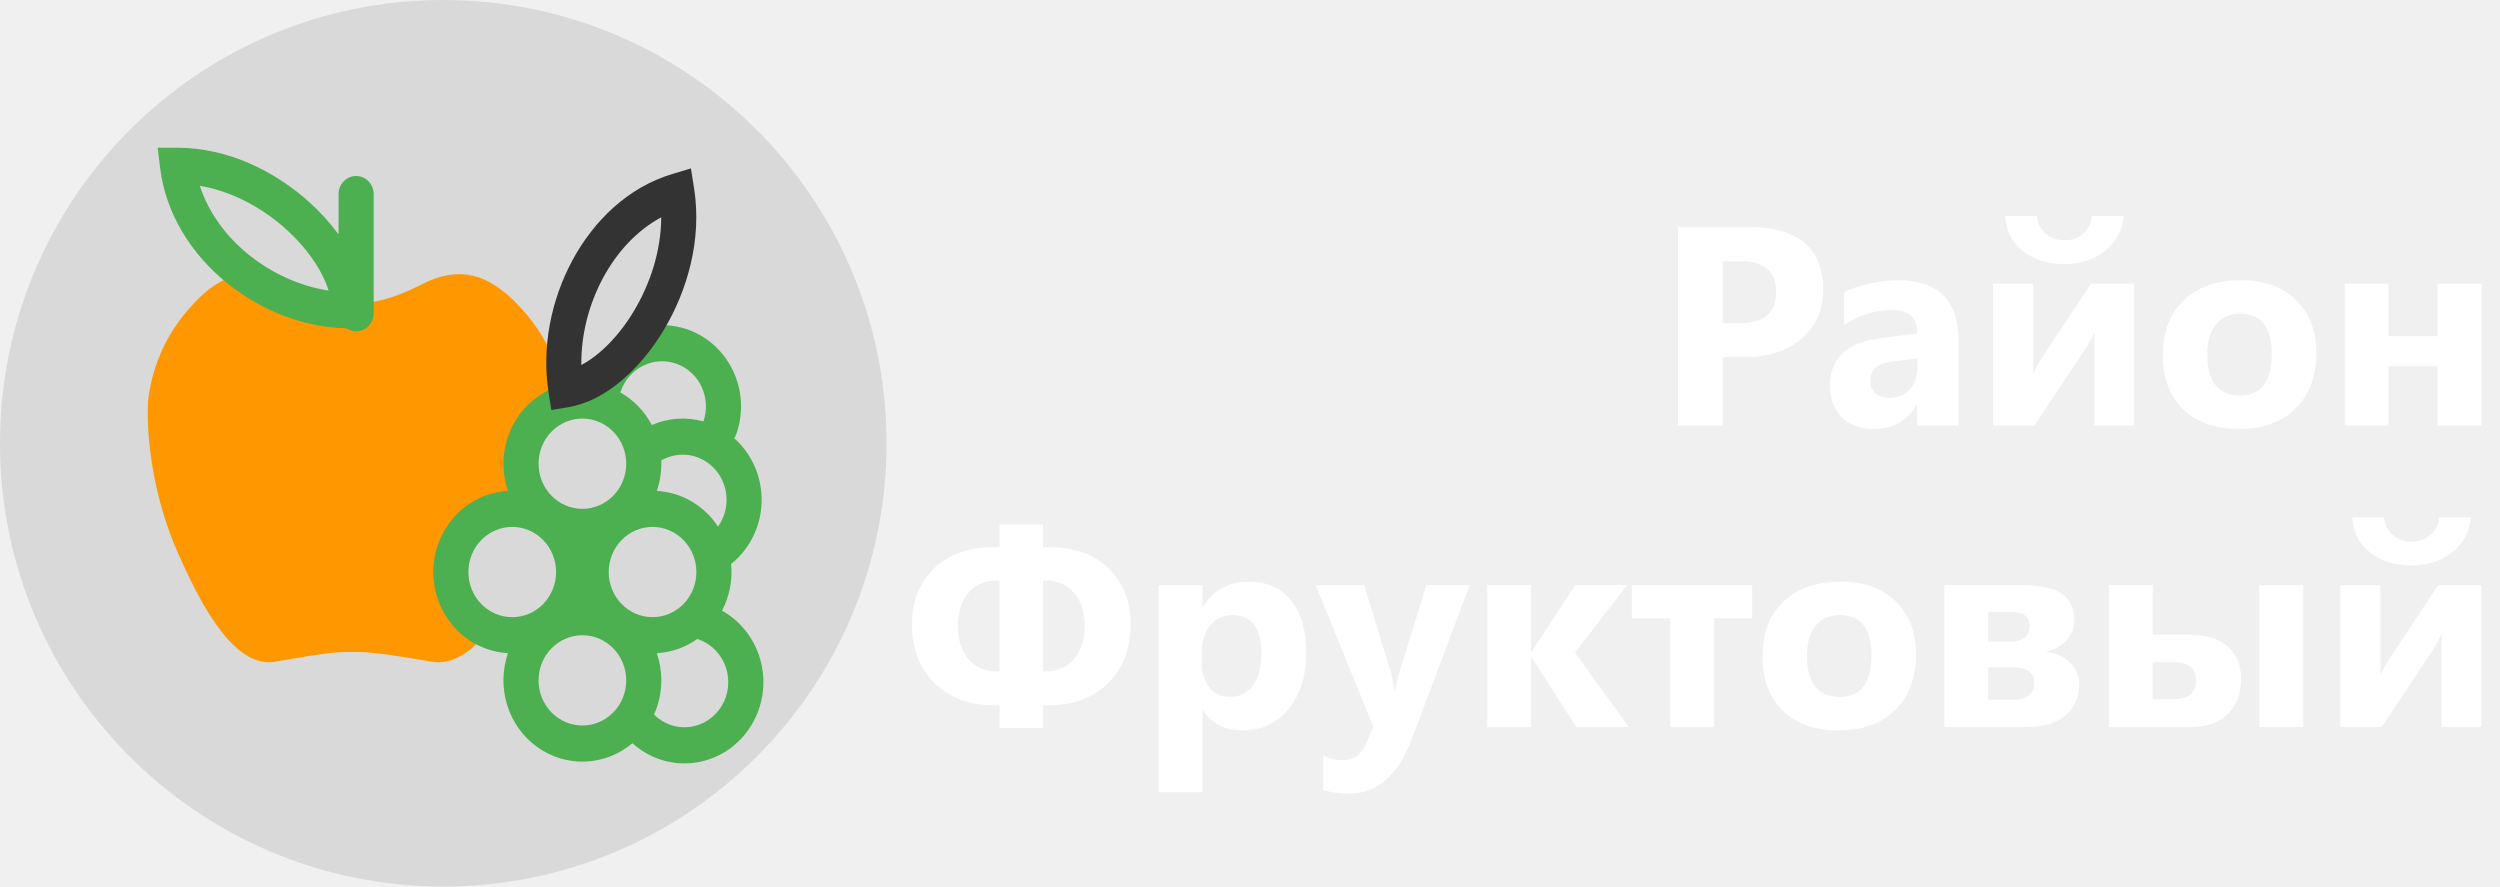
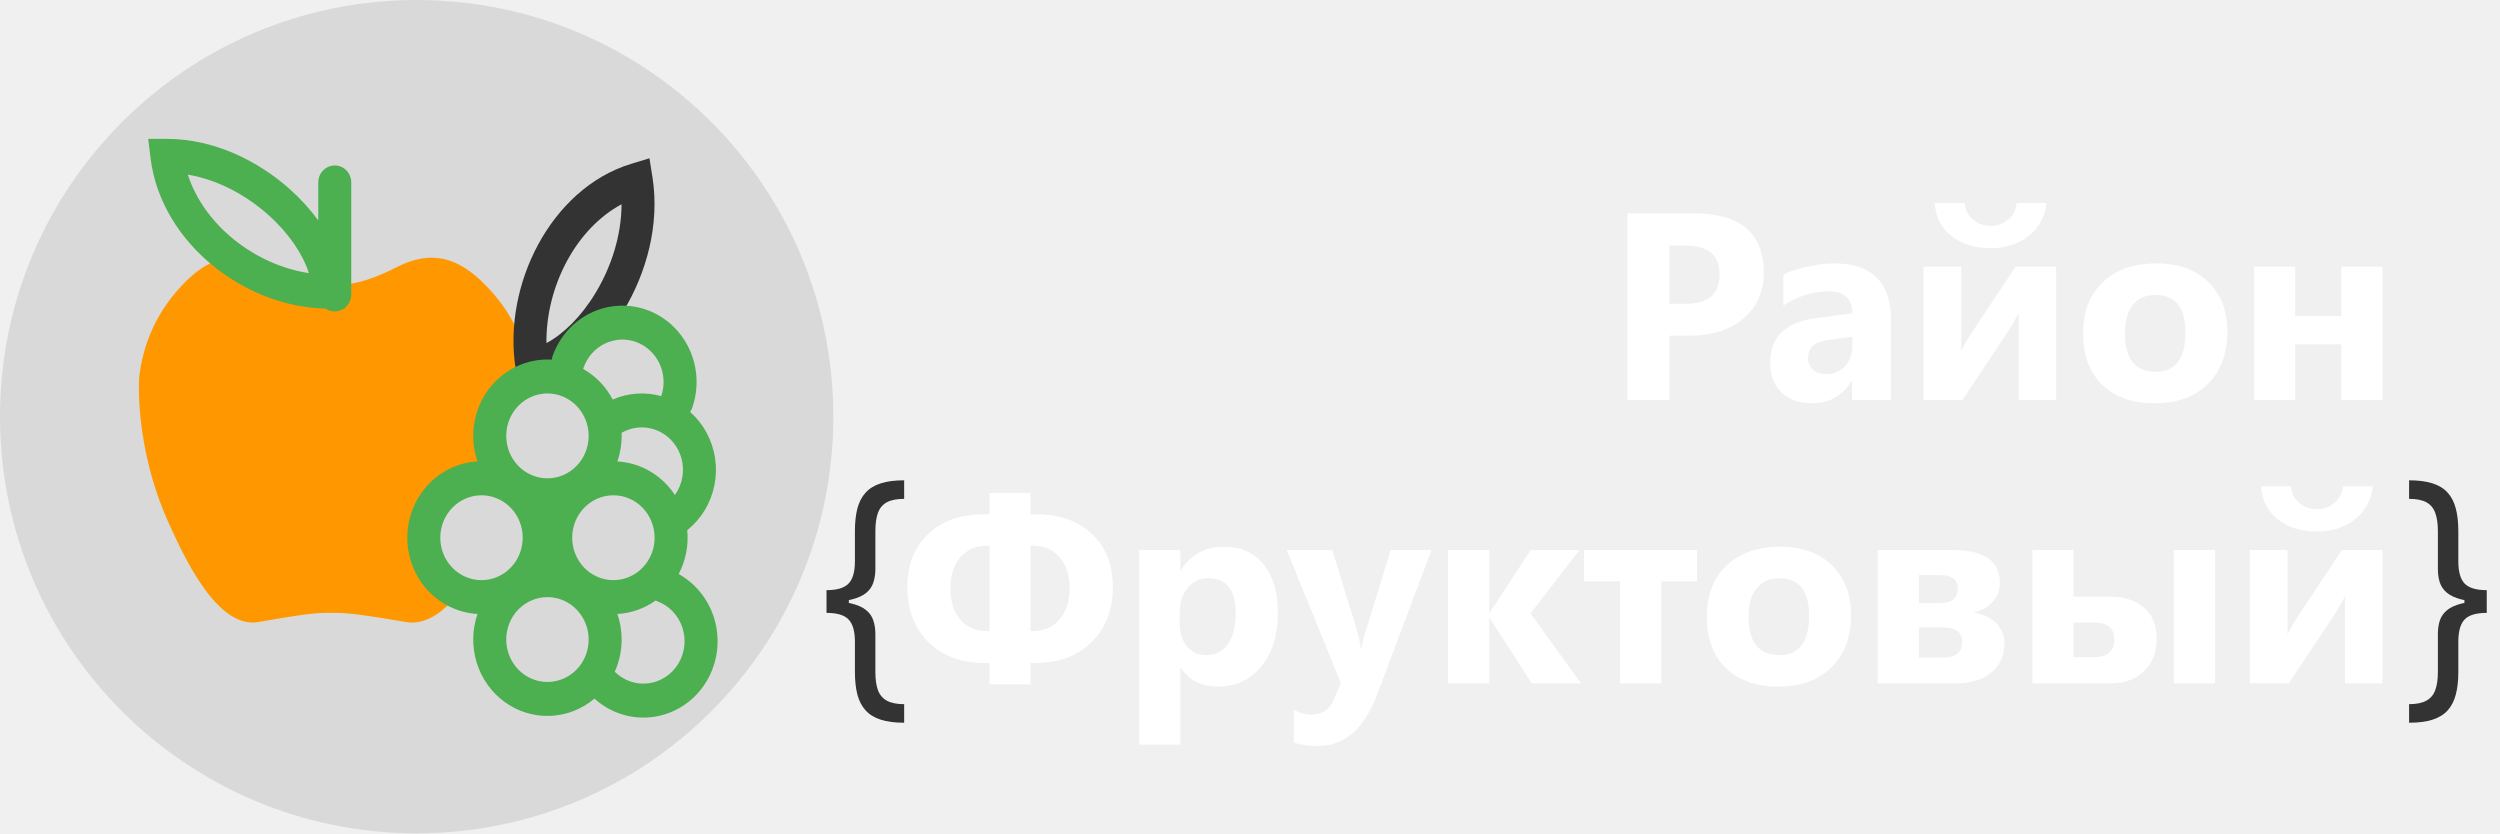
- <svg xmlns="http://www.w3.org/2000/svg" width="141" height="50" viewBox="0 0 141 50" fill="none">
-   <circle cx="25" cy="25" r="25" fill="#D9D9D9" />
-   <path fill-rule="evenodd" clip-rule="evenodd" d="M10.919 17.12C12.459 15.483 13.998 14.937 16.049 16.029C17.897 17.012 18.913 17.109 19.846 17.119C20.819 17.109 21.876 17.012 23.801 16.029C25.938 14.937 27.54 15.483 29.144 17.12C31.033 19.051 31.617 21.061 31.816 22.58C31.84 22.702 31.859 22.824 31.878 22.946C31.24 23.138 30.669 23.514 30.234 24.031C29.798 24.547 29.516 25.181 29.421 25.858C29.326 26.535 29.422 27.226 29.697 27.848C29.973 28.471 30.417 28.998 30.976 29.368L30.898 29.575C30.506 29.289 30.061 29.09 29.59 28.992C29.12 28.893 28.635 28.895 28.166 29C27.697 29.104 27.254 29.308 26.865 29.598C26.477 29.888 26.151 30.258 25.908 30.684C25.666 31.111 25.513 31.585 25.458 32.076C25.403 32.566 25.448 33.064 25.589 33.536C25.731 34.008 25.967 34.445 26.281 34.818C26.596 35.191 26.982 35.493 27.416 35.705C27.326 35.819 27.235 35.931 27.142 36.042C26.316 36.927 25.376 37.494 24.357 37.321C21.152 36.774 20.618 36.774 20.084 36.774H19.619C19.106 36.774 18.593 36.774 15.515 37.321C13.052 37.757 11.074 33.499 10.092 31.317C8.549 27.892 8.242 24.392 8.354 22.58C8.545 21.06 9.106 19.051 10.919 17.122" fill="#FF9800" />
-   <path fill-rule="evenodd" clip-rule="evenodd" d="M38.846 18.607C39.958 19.018 40.865 19.866 41.369 20.965C41.873 22.064 41.932 23.324 41.533 24.468C41.502 24.558 41.459 24.641 41.407 24.715C42.215 25.43 42.746 26.419 42.906 27.503C43.065 28.586 42.843 29.693 42.278 30.622C42 31.078 41.647 31.48 41.234 31.81C41.324 32.72 41.145 33.637 40.721 34.442C41.272 34.749 41.754 35.172 42.136 35.684C42.517 36.196 42.79 36.785 42.935 37.412C43.08 38.04 43.094 38.692 42.978 39.326C42.861 39.959 42.616 40.561 42.258 41.09C41.9 41.62 41.438 42.066 40.901 42.399C40.364 42.731 39.765 42.944 39.143 43.022C38.521 43.1 37.89 43.042 37.291 42.852C36.692 42.661 36.139 42.343 35.668 41.917C34.916 42.553 33.982 42.916 33.01 42.953C32.038 42.99 31.081 42.698 30.285 42.122C29.489 41.546 28.898 40.718 28.604 39.763C28.308 38.809 28.325 37.782 28.651 36.838C27.514 36.775 26.443 36.266 25.659 35.414C24.876 34.563 24.439 33.435 24.439 32.262C24.439 31.09 24.876 29.962 25.659 29.11C26.443 28.259 27.514 27.75 28.651 27.686C28.405 26.974 28.335 26.21 28.445 25.462C28.556 24.715 28.845 24.007 29.285 23.402C29.726 22.797 30.306 22.314 30.972 21.996C31.638 21.677 32.371 21.534 33.104 21.578C33.114 21.509 33.13 21.44 33.153 21.372C33.552 20.228 34.376 19.294 35.444 18.776C36.511 18.258 37.735 18.197 38.846 18.607ZM36.885 40.304C37.15 40.568 37.47 40.767 37.82 40.888C38.17 41.008 38.541 41.046 38.907 40.999C39.274 40.952 39.625 40.821 39.935 40.616C40.246 40.411 40.508 40.138 40.703 39.815C40.898 39.492 41.02 39.129 41.06 38.752C41.1 38.374 41.058 37.992 40.937 37.633C40.815 37.275 40.617 36.949 40.357 36.679C40.097 36.41 39.782 36.203 39.435 36.075C39.401 36.063 39.368 36.049 39.336 36.033C38.678 36.501 37.892 36.792 37.043 36.839C37.208 37.318 37.298 37.835 37.298 38.373C37.298 39.063 37.15 39.717 36.885 40.304ZM37.043 27.688C37.731 27.725 38.4 27.927 38.999 28.276C39.599 28.625 40.111 29.113 40.495 29.701C40.73 29.373 40.885 28.992 40.947 28.59C41.02 28.117 40.963 27.634 40.781 27.193C40.599 26.753 40.3 26.375 39.919 26.101C39.538 25.828 39.09 25.671 38.626 25.647C38.161 25.624 37.7 25.736 37.295 25.97C37.318 26.553 37.233 27.137 37.043 27.688ZM36.763 23.972C37.684 23.57 38.709 23.498 39.674 23.768C39.892 23.133 39.856 22.434 39.575 21.826C39.293 21.217 38.789 20.749 38.172 20.523C37.556 20.296 36.877 20.331 36.285 20.619C35.693 20.907 35.237 21.425 35.015 22.059C35.007 22.084 34.997 22.109 34.986 22.133C35.738 22.558 36.354 23.196 36.763 23.972ZM32.847 23.607C32.191 23.607 31.562 23.875 31.098 24.353C30.634 24.83 30.374 25.478 30.374 26.153C30.374 26.828 30.634 27.476 31.098 27.953C31.562 28.43 32.191 28.699 32.847 28.699C33.503 28.699 34.132 28.43 34.595 27.953C35.059 27.476 35.32 26.828 35.32 26.153C35.32 25.478 35.059 24.83 34.595 24.353C34.132 23.875 33.503 23.607 32.847 23.607ZM28.89 29.717C28.234 29.717 27.605 29.985 27.141 30.463C26.677 30.94 26.417 31.588 26.417 32.263C26.417 32.938 26.677 33.586 27.141 34.063C27.605 34.54 28.234 34.809 28.89 34.809C29.546 34.809 30.175 34.54 30.639 34.063C31.102 33.586 31.363 32.938 31.363 32.263C31.363 31.588 31.102 30.94 30.639 30.463C30.175 29.985 29.546 29.717 28.89 29.717ZM34.331 32.263C34.331 31.588 34.591 30.94 35.055 30.463C35.519 29.985 36.148 29.717 36.804 29.717C37.459 29.717 38.089 29.985 38.552 30.463C39.016 30.94 39.277 31.588 39.277 32.263C39.277 32.938 39.016 33.586 38.552 34.063C38.089 34.54 37.459 34.809 36.804 34.809C36.148 34.809 35.519 34.54 35.055 34.063C34.591 33.586 34.331 32.938 34.331 32.263ZM32.847 35.827C32.191 35.827 31.562 36.095 31.098 36.573C30.634 37.05 30.374 37.697 30.374 38.373C30.374 39.048 30.634 39.695 31.098 40.173C31.562 40.65 32.191 40.919 32.847 40.919C33.503 40.919 34.132 40.65 34.595 40.173C35.059 39.695 35.32 39.048 35.32 38.373C35.32 37.697 35.059 37.05 34.595 36.573C34.132 36.095 33.503 35.827 32.847 35.827ZM8.893 8.333H10.013C12.823 8.333 15.468 9.634 17.399 11.36C18.027 11.919 18.596 12.544 19.096 13.225V10.945C19.096 10.675 19.201 10.416 19.386 10.225C19.572 10.034 19.823 9.927 20.086 9.927C20.348 9.927 20.6 10.034 20.785 10.225C20.971 10.416 21.075 10.675 21.075 10.945V17.666C21.075 17.82 21.041 17.972 20.976 18.11C20.911 18.249 20.816 18.37 20.699 18.466V18.515H20.632C20.47 18.627 20.279 18.686 20.084 18.685C19.89 18.685 19.699 18.625 19.538 18.514C17.124 18.469 14.698 17.502 12.789 15.951C10.834 14.363 9.351 12.102 9.032 9.477L8.893 8.333ZM18.534 16.388C18.183 15.277 17.351 14.014 16.102 12.898C14.757 11.696 13.055 10.78 11.271 10.478C11.748 11.967 12.728 13.308 14.015 14.354C15.333 15.424 16.93 16.145 18.534 16.388Z" fill="#4CAF50" />
+ <svg xmlns="http://www.w3.org/2000/svg" width="150" height="50" viewBox="0 0 150 50" fill="none">
+   <path d="M25 50C38.807 50 50 38.807 50 25C50 11.193 38.807 0 25 0C11.193 0 0 11.193 0 25C0 38.807 11.193 50 25 50Z" fill="#D9D9D9" />
+   <path fill-rule="evenodd" clip-rule="evenodd" d="M10.919 17.12C12.459 15.483 13.998 14.937 16.05 16.029C17.898 17.012 18.913 17.109 19.846 17.119C20.819 17.109 21.876 17.012 23.801 16.029C25.938 14.937 27.541 15.483 29.144 17.12C31.034 19.051 31.617 21.061 31.816 22.58C31.84 22.702 31.86 22.824 31.878 22.946C31.241 23.138 30.67 23.514 30.234 24.031C29.798 24.547 29.516 25.181 29.421 25.858C29.326 26.535 29.422 27.226 29.698 27.848C29.973 28.471 30.417 28.998 30.976 29.368L30.898 29.575C30.506 29.289 30.061 29.09 29.591 28.992C29.12 28.893 28.635 28.895 28.166 29C27.697 29.104 27.254 29.308 26.865 29.598C26.477 29.888 26.151 30.258 25.909 30.684C25.666 31.111 25.513 31.585 25.458 32.076C25.403 32.566 25.448 33.064 25.59 33.536C25.731 34.008 25.967 34.445 26.281 34.818C26.596 35.191 26.982 35.493 27.416 35.705C27.326 35.819 27.235 35.931 27.142 36.042C26.316 36.927 25.376 37.494 24.357 37.321C21.152 36.774 20.618 36.774 20.084 36.774H19.619C19.106 36.774 18.593 36.774 15.515 37.321C13.052 37.757 11.074 33.499 10.093 31.317C8.549 27.892 8.242 24.392 8.355 22.58C8.545 21.06 9.106 19.05 10.919 17.12Z" fill="#FF9800" />
  <path fill-rule="evenodd" clip-rule="evenodd" d="M38.968 9.497L39.148 10.636C39.598 13.49 38.775 16.387 37.429 18.625C36.105 20.827 34.131 22.617 32.072 22.961L31.096 23.124L30.938 22.12C30.542 19.61 31.078 16.916 32.287 14.676C33.497 12.436 35.428 10.566 37.893 9.822L38.968 9.497ZM37.292 12.257C35.942 12.982 34.812 14.191 34.016 15.666C33.201 17.177 32.764 18.915 32.788 20.584C33.797 20.05 34.876 19.001 35.746 17.553C36.684 15.995 37.288 14.118 37.293 12.258" fill="#333333" />
-   <path d="M58.828 39.781V41.062H56.375V39.781H56.109C54.677 39.781 53.539 39.359 52.695 38.516C51.857 37.667 51.438 36.57 51.438 35.227C51.438 33.914 51.849 32.859 52.672 32.062C53.5 31.26 54.635 30.859 56.078 30.859H56.375V29.578H58.828V30.859H59.117C60.57 30.859 61.708 31.258 62.531 32.055C63.359 32.852 63.773 33.909 63.773 35.227C63.773 36.57 63.352 37.667 62.508 38.516C61.664 39.359 60.523 39.781 59.086 39.781H58.828ZM58.828 32.742V37.867H58.938C59.635 37.867 60.182 37.633 60.578 37.164C60.979 36.69 61.18 36.065 61.18 35.289C61.18 34.513 60.979 33.896 60.578 33.438C60.182 32.974 59.641 32.742 58.953 32.742H58.828ZM56.375 37.867V32.742H56.234C55.557 32.742 55.018 32.974 54.617 33.438C54.221 33.901 54.023 34.518 54.023 35.289C54.023 36.07 54.219 36.695 54.609 37.164C55.005 37.633 55.552 37.867 56.25 37.867H56.375ZM67.852 40.07H67.82V44.68H65.352V33H67.82V34.203H67.852C68.461 33.271 69.318 32.805 70.422 32.805C71.458 32.805 72.258 33.161 72.82 33.875C73.388 34.583 73.672 35.55 73.672 36.773C73.672 38.107 73.341 39.177 72.68 39.984C72.023 40.792 71.148 41.195 70.055 41.195C69.091 41.195 68.357 40.82 67.852 40.07ZM67.781 36.789V37.43C67.781 37.982 67.927 38.432 68.219 38.781C68.51 39.13 68.893 39.305 69.367 39.305C69.93 39.305 70.365 39.089 70.672 38.656C70.984 38.219 71.141 37.602 71.141 36.805C71.141 35.398 70.594 34.695 69.5 34.695C68.995 34.695 68.581 34.888 68.258 35.273C67.94 35.654 67.781 36.159 67.781 36.789ZM82.891 33L79.641 41.641C78.859 43.719 77.682 44.758 76.109 44.758C75.51 44.758 75.018 44.69 74.633 44.555V42.586C74.961 42.779 75.318 42.875 75.703 42.875C76.338 42.875 76.781 42.575 77.031 41.977L77.453 40.984L74.203 33H76.938L78.43 37.867C78.523 38.169 78.596 38.526 78.648 38.938H78.68C78.727 38.635 78.812 38.284 78.938 37.883L80.445 33H82.891ZM91.867 41H88.906L86.383 37.094H86.352V41H83.883V33H86.352V36.758H86.383L88.844 33H91.773L88.828 36.805L91.867 41ZM98.82 34.875H96.68V41H94.195V34.875H92.039V33H98.82V34.875ZM103.695 41.195C102.362 41.195 101.312 40.823 100.547 40.078C99.787 39.328 99.406 38.312 99.406 37.031C99.406 35.708 99.802 34.675 100.594 33.93C101.385 33.18 102.456 32.805 103.805 32.805C105.133 32.805 106.174 33.18 106.93 33.93C107.685 34.675 108.062 35.661 108.062 36.891C108.062 38.219 107.672 39.268 106.891 40.039C106.115 40.81 105.049 41.195 103.695 41.195ZM103.758 34.695C103.174 34.695 102.721 34.896 102.398 35.297C102.076 35.698 101.914 36.266 101.914 37C101.914 38.536 102.534 39.305 103.773 39.305C104.956 39.305 105.547 38.516 105.547 36.938C105.547 35.443 104.951 34.695 103.758 34.695ZM109.664 41V33H114.133C116.039 33 116.992 33.651 116.992 34.953C116.992 35.417 116.841 35.81 116.539 36.133C116.242 36.45 115.854 36.659 115.375 36.758C115.964 36.831 116.424 37.036 116.758 37.375C117.096 37.708 117.266 38.117 117.266 38.602C117.266 39.325 117.008 39.906 116.492 40.344C115.977 40.781 115.268 41 114.367 41H109.664ZM112.133 34.508V36.188H113.344C114.094 36.188 114.469 35.893 114.469 35.305C114.469 34.773 114.115 34.508 113.406 34.508H112.133ZM112.133 37.641V39.461H113.555C114.341 39.461 114.734 39.143 114.734 38.508C114.734 37.93 114.331 37.641 113.523 37.641H112.133ZM129.906 41H127.43V33H129.906V41ZM118.945 41V33H121.414V35.797H123.523C124.43 35.797 125.135 36.018 125.641 36.461C126.146 36.898 126.398 37.516 126.398 38.312C126.398 39.13 126.148 39.784 125.648 40.273C125.148 40.758 124.456 41 123.57 41H118.945ZM121.414 37.352V39.43H122.609C123.443 39.43 123.859 39.073 123.859 38.359C123.859 37.688 123.453 37.352 122.641 37.352H121.414ZM139.945 41H137.703V35.766C137.5 36.177 137.281 36.557 137.047 36.906L134.328 41H131.992V33H134.25V38.07C134.417 37.721 134.599 37.396 134.797 37.094L137.516 33H139.945V41ZM139.367 29.18C139.273 30.008 138.917 30.667 138.297 31.156C137.677 31.646 136.909 31.891 135.992 31.891C135.06 31.891 134.284 31.646 133.664 31.156C133.044 30.667 132.711 30.008 132.664 29.18H134.461C134.487 29.581 134.651 29.912 134.953 30.172C135.255 30.427 135.612 30.555 136.023 30.555C136.43 30.555 136.781 30.424 137.078 30.164C137.375 29.904 137.539 29.576 137.57 29.18H139.367Z" fill="white" />
-   <path d="M97.164 20.141V24H94.641V12.797H98.594C101.417 12.797 102.828 13.987 102.828 16.367C102.828 17.492 102.422 18.404 101.609 19.102C100.802 19.794 99.721 20.141 98.367 20.141H97.164ZM97.164 14.734V18.227H98.156C99.5 18.227 100.172 17.638 100.172 16.461C100.172 15.31 99.5 14.734 98.156 14.734H97.164ZM110.461 24H108.125V22.852H108.094C107.557 23.747 106.763 24.195 105.711 24.195C104.935 24.195 104.323 23.977 103.875 23.539C103.432 23.096 103.211 22.508 103.211 21.773C103.211 20.221 104.13 19.326 105.969 19.086L108.141 18.797C108.141 17.922 107.667 17.484 106.719 17.484C105.766 17.484 104.859 17.768 104 18.336V16.477C104.344 16.299 104.812 16.143 105.406 16.008C106.005 15.872 106.549 15.805 107.039 15.805C109.32 15.805 110.461 16.943 110.461 19.219V24ZM108.141 20.75V20.211L106.688 20.398C105.885 20.503 105.484 20.865 105.484 21.484C105.484 21.766 105.581 21.997 105.773 22.18C105.971 22.357 106.237 22.445 106.57 22.445C107.034 22.445 107.411 22.287 107.703 21.969C107.995 21.646 108.141 21.24 108.141 20.75ZM120.367 24H118.125V18.766C117.922 19.177 117.703 19.557 117.469 19.906L114.75 24H112.414V16H114.672V21.07C114.839 20.721 115.021 20.396 115.219 20.094L117.938 16H120.367V24ZM119.789 12.18C119.695 13.008 119.339 13.667 118.719 14.156C118.099 14.646 117.331 14.891 116.414 14.891C115.482 14.891 114.706 14.646 114.086 14.156C113.466 13.667 113.133 13.008 113.086 12.18H114.883C114.909 12.581 115.073 12.912 115.375 13.172C115.677 13.427 116.034 13.555 116.445 13.555C116.852 13.555 117.203 13.425 117.5 13.164C117.797 12.904 117.961 12.575 117.992 12.18H119.789ZM126.273 24.195C124.94 24.195 123.891 23.823 123.125 23.078C122.365 22.328 121.984 21.312 121.984 20.031C121.984 18.708 122.38 17.674 123.172 16.93C123.964 16.18 125.034 15.805 126.383 15.805C127.711 15.805 128.753 16.18 129.508 16.93C130.263 17.674 130.641 18.662 130.641 19.891C130.641 21.219 130.25 22.268 129.469 23.039C128.693 23.81 127.628 24.195 126.273 24.195ZM126.336 17.695C125.753 17.695 125.299 17.896 124.977 18.297C124.654 18.698 124.492 19.266 124.492 20C124.492 21.537 125.112 22.305 126.352 22.305C127.534 22.305 128.125 21.516 128.125 19.938C128.125 18.443 127.529 17.695 126.336 17.695ZM139.953 24H137.477V20.656H134.711V24H132.242V16H134.711V18.961H137.477V16H139.953V24Z" fill="white" />
+   <path fill-rule="evenodd" clip-rule="evenodd" d="M38.846 18.607C39.958 19.017 40.865 19.866 41.369 20.965C41.873 22.064 41.932 23.324 41.533 24.468C41.502 24.558 41.459 24.641 41.407 24.715C42.215 25.43 42.746 26.419 42.906 27.503C43.065 28.586 42.843 29.693 42.278 30.622C42 31.078 41.647 31.48 41.234 31.81C41.324 32.72 41.145 33.637 40.721 34.442C41.272 34.749 41.754 35.172 42.136 35.684C42.517 36.196 42.79 36.785 42.935 37.412C43.08 38.04 43.094 38.692 42.978 39.326C42.861 39.959 42.616 40.561 42.258 41.09C41.9 41.62 41.438 42.066 40.901 42.398C40.364 42.731 39.765 42.944 39.143 43.022C38.521 43.1 37.89 43.042 37.291 42.852C36.692 42.661 36.139 42.343 35.668 41.917C34.916 42.552 33.982 42.916 33.01 42.953C32.038 42.99 31.081 42.698 30.285 42.122C29.489 41.546 28.898 40.718 28.604 39.763C28.308 38.809 28.325 37.782 28.651 36.838C27.514 36.775 26.443 36.265 25.659 35.414C24.876 34.563 24.439 33.435 24.439 32.262C24.439 31.09 24.876 29.961 25.659 29.11C26.443 28.259 27.514 27.749 28.651 27.686C28.405 26.974 28.335 26.21 28.445 25.462C28.556 24.715 28.845 24.007 29.285 23.402C29.726 22.797 30.306 22.314 30.972 21.996C31.638 21.677 32.371 21.534 33.104 21.578C33.114 21.509 33.13 21.44 33.153 21.372C33.552 20.228 34.376 19.294 35.444 18.776C36.511 18.257 37.735 18.197 38.846 18.607ZM36.885 40.304C37.15 40.568 37.47 40.767 37.82 40.887C38.17 41.008 38.541 41.045 38.907 40.999C39.274 40.952 39.625 40.821 39.935 40.616C40.246 40.411 40.508 40.138 40.703 39.815C40.898 39.492 41.02 39.129 41.06 38.751C41.1 38.374 41.058 37.992 40.937 37.633C40.815 37.275 40.617 36.949 40.357 36.679C40.097 36.41 39.782 36.203 39.435 36.075C39.401 36.063 39.368 36.049 39.336 36.032C38.678 36.501 37.892 36.792 37.043 36.839C37.208 37.318 37.298 37.835 37.298 38.373C37.298 39.063 37.15 39.717 36.885 40.304ZM37.043 27.687C37.731 27.725 38.4 27.926 38.999 28.276C39.599 28.625 40.111 29.113 40.495 29.701C40.73 29.373 40.885 28.992 40.947 28.59C41.02 28.117 40.963 27.633 40.781 27.193C40.599 26.753 40.3 26.375 39.919 26.101C39.538 25.828 39.09 25.67 38.626 25.647C38.161 25.624 37.7 25.735 37.295 25.97C37.318 26.553 37.233 27.137 37.043 27.687ZM36.763 23.972C37.684 23.57 38.709 23.498 39.674 23.768C39.892 23.132 39.856 22.434 39.575 21.826C39.293 21.217 38.789 20.749 38.172 20.522C37.556 20.296 36.877 20.331 36.285 20.619C35.693 20.907 35.237 21.425 35.015 22.059C35.007 22.084 34.997 22.108 34.986 22.133C35.738 22.558 36.354 23.196 36.763 23.972ZM32.847 23.607C32.191 23.607 31.562 23.875 31.098 24.353C30.634 24.83 30.374 25.478 30.374 26.153C30.374 26.828 30.634 27.476 31.098 27.953C31.562 28.43 32.191 28.699 32.847 28.699C33.503 28.699 34.132 28.43 34.595 27.953C35.059 27.476 35.32 26.828 35.32 26.153C35.32 25.478 35.059 24.83 34.595 24.353C34.132 23.875 33.503 23.607 32.847 23.607ZM28.89 29.717C28.234 29.717 27.605 29.985 27.141 30.463C26.677 30.94 26.417 31.587 26.417 32.263C26.417 32.938 26.677 33.585 27.141 34.063C27.605 34.54 28.234 34.809 28.89 34.809C29.546 34.809 30.175 34.54 30.639 34.063C31.102 33.585 31.363 32.938 31.363 32.263C31.363 31.587 31.102 30.94 30.639 30.463C30.175 29.985 29.546 29.717 28.89 29.717ZM34.331 32.263C34.331 31.587 34.591 30.94 35.055 30.463C35.519 29.985 36.148 29.717 36.804 29.717C37.459 29.717 38.089 29.985 38.552 30.463C39.016 30.94 39.277 31.587 39.277 32.263C39.277 32.938 39.016 33.585 38.552 34.063C38.089 34.54 37.459 34.809 36.804 34.809C36.148 34.809 35.519 34.54 35.055 34.063C34.591 33.585 34.331 32.938 34.331 32.263ZM32.847 35.827C32.191 35.827 31.562 36.095 31.098 36.572C30.634 37.05 30.374 37.697 30.374 38.373C30.374 39.048 30.634 39.695 31.098 40.173C31.562 40.65 32.191 40.918 32.847 40.918C33.503 40.918 34.132 40.65 34.595 40.173C35.059 39.695 35.32 39.048 35.32 38.373C35.32 37.697 35.059 37.05 34.595 36.572C34.132 36.095 33.503 35.827 32.847 35.827ZM8.893 8.333H10.013C12.823 8.333 15.468 9.634 17.399 11.36C18.027 11.918 18.596 12.544 19.096 13.225V10.945C19.096 10.675 19.201 10.416 19.386 10.225C19.572 10.034 19.823 9.927 20.086 9.927C20.348 9.927 20.6 10.034 20.785 10.225C20.971 10.416 21.075 10.675 21.075 10.945V17.666C21.075 17.82 21.041 17.972 20.976 18.11C20.911 18.249 20.816 18.37 20.699 18.465V18.515H20.632C20.47 18.627 20.279 18.686 20.084 18.685C19.89 18.685 19.699 18.625 19.538 18.513C17.124 18.469 14.698 17.502 12.789 15.951C10.834 14.363 9.351 12.102 9.032 9.477L8.893 8.333ZM18.534 16.388C18.183 15.277 17.351 14.013 16.102 12.897C14.757 11.696 13.055 10.78 11.271 10.478C11.748 11.967 12.728 13.308 14.015 14.354C15.333 15.424 16.93 16.145 18.534 16.388Z" fill="#4CAF50" />
+   <path d="M100.164 20.141V24H97.641V12.797H101.594C104.417 12.797 105.828 13.987 105.828 16.367C105.828 17.492 105.422 18.404 104.609 19.102C103.802 19.794 102.721 20.141 101.367 20.141H100.164ZM100.164 14.734V18.227H101.156C102.5 18.227 103.172 17.638 103.172 16.461C103.172 15.31 102.5 14.734 101.156 14.734H100.164ZM113.461 24H111.125V22.852H111.094C110.557 23.747 109.763 24.195 108.711 24.195C107.935 24.195 107.323 23.977 106.875 23.539C106.432 23.096 106.211 22.508 106.211 21.773C106.211 20.221 107.13 19.326 108.969 19.086L111.141 18.797C111.141 17.922 110.667 17.484 109.719 17.484C108.766 17.484 107.859 17.768 107 18.336V16.477C107.344 16.299 107.812 16.143 108.406 16.008C109.005 15.872 109.549 15.805 110.039 15.805C112.32 15.805 113.461 16.943 113.461 19.219V24ZM111.141 20.75V20.211L109.688 20.398C108.885 20.503 108.484 20.865 108.484 21.484C108.484 21.766 108.581 21.997 108.773 22.18C108.971 22.357 109.237 22.445 109.57 22.445C110.034 22.445 110.411 22.287 110.703 21.969C110.995 21.646 111.141 21.24 111.141 20.75ZM123.367 24H121.125V18.766C120.922 19.177 120.703 19.557 120.469 19.906L117.75 24H115.414V16H117.672V21.07C117.839 20.721 118.021 20.396 118.219 20.094L120.938 16H123.367V24ZM122.789 12.18C122.695 13.008 122.339 13.667 121.719 14.156C121.099 14.646 120.331 14.891 119.414 14.891C118.482 14.891 117.706 14.646 117.086 14.156C116.466 13.667 116.133 13.008 116.086 12.18H117.883C117.909 12.581 118.073 12.912 118.375 13.172C118.677 13.427 119.034 13.555 119.445 13.555C119.852 13.555 120.203 13.425 120.5 13.164C120.797 12.904 120.961 12.575 120.992 12.18H122.789ZM129.273 24.195C127.94 24.195 126.891 23.823 126.125 23.078C125.365 22.328 124.984 21.312 124.984 20.031C124.984 18.708 125.38 17.674 126.172 16.93C126.964 16.18 128.034 15.805 129.383 15.805C130.711 15.805 131.753 16.18 132.508 16.93C133.263 17.674 133.641 18.662 133.641 19.891C133.641 21.219 133.25 22.268 132.469 23.039C131.693 23.81 130.628 24.195 129.273 24.195ZM129.336 17.695C128.753 17.695 128.299 17.896 127.977 18.297C127.654 18.698 127.492 19.266 127.492 20C127.492 21.537 128.112 22.305 129.352 22.305C130.534 22.305 131.125 21.516 131.125 19.938C131.125 18.443 130.529 17.695 129.336 17.695ZM142.953 24H140.477V20.656H137.711V24H135.242V16H137.711V18.961H140.477V16H142.953V24Z" fill="white" />
+   <path d="M61.828 39.781V41.062H59.375V39.781H59.109C57.677 39.781 56.539 39.359 55.695 38.516C54.857 37.667 54.438 36.57 54.438 35.227C54.438 33.914 54.849 32.859 55.672 32.062C56.5 31.26 57.635 30.859 59.078 30.859H59.375V29.578H61.828V30.859H62.117C63.57 30.859 64.708 31.258 65.531 32.055C66.359 32.852 66.773 33.909 66.773 35.227C66.773 36.57 66.352 37.667 65.508 38.516C64.664 39.359 63.523 39.781 62.086 39.781H61.828ZM61.828 32.742V37.867H61.938C62.635 37.867 63.182 37.633 63.578 37.164C63.979 36.69 64.18 36.065 64.18 35.289C64.18 34.513 63.979 33.896 63.578 33.438C63.182 32.974 62.641 32.742 61.953 32.742H61.828ZM59.375 37.867V32.742H59.234C58.557 32.742 58.018 32.974 57.617 33.438C57.221 33.901 57.023 34.518 57.023 35.289C57.023 36.07 57.219 36.695 57.609 37.164C58.005 37.633 58.552 37.867 59.25 37.867H59.375ZM70.852 40.07H70.82V44.68H68.352V33H70.82V34.203H70.852C71.461 33.271 72.318 32.805 73.422 32.805C74.458 32.805 75.258 33.161 75.82 33.875C76.388 34.583 76.672 35.55 76.672 36.773C76.672 38.107 76.341 39.177 75.68 39.984C75.023 40.792 74.148 41.195 73.055 41.195C72.091 41.195 71.357 40.82 70.852 40.07ZM70.781 36.789V37.43C70.781 37.982 70.927 38.432 71.219 38.781C71.51 39.13 71.893 39.305 72.367 39.305C72.93 39.305 73.365 39.089 73.672 38.656C73.984 38.219 74.141 37.602 74.141 36.805C74.141 35.398 73.594 34.695 72.5 34.695C71.995 34.695 71.581 34.888 71.258 35.273C70.94 35.654 70.781 36.159 70.781 36.789ZM85.891 33L82.641 41.641C81.859 43.719 80.682 44.758 79.109 44.758C78.51 44.758 78.018 44.69 77.633 44.555V42.586C77.961 42.779 78.318 42.875 78.703 42.875C79.338 42.875 79.781 42.575 80.031 41.977L80.453 40.984L77.203 33H79.938L81.43 37.867C81.523 38.169 81.596 38.526 81.648 38.938H81.68C81.727 38.635 81.812 38.284 81.938 37.883L83.445 33H85.891ZM94.867 41H91.906L89.383 37.094H89.352V41H86.883V33H89.352V36.758H89.383L91.844 33H94.773L91.828 36.805L94.867 41ZM101.82 34.875H99.68V41H97.195V34.875H95.039V33H101.82V34.875ZM106.695 41.195C105.362 41.195 104.312 40.823 103.547 40.078C102.786 39.328 102.406 38.312 102.406 37.031C102.406 35.708 102.802 34.675 103.594 33.93C104.385 33.18 105.456 32.805 106.805 32.805C108.133 32.805 109.174 33.18 109.93 33.93C110.685 34.675 111.062 35.661 111.062 36.891C111.062 38.219 110.672 39.268 109.891 40.039C109.115 40.81 108.049 41.195 106.695 41.195ZM106.758 34.695C106.174 34.695 105.721 34.896 105.398 35.297C105.076 35.698 104.914 36.266 104.914 37C104.914 38.536 105.534 39.305 106.773 39.305C107.956 39.305 108.547 38.516 108.547 36.938C108.547 35.443 107.951 34.695 106.758 34.695ZM112.664 41V33H117.133C119.039 33 119.992 33.651 119.992 34.953C119.992 35.417 119.841 35.81 119.539 36.133C119.242 36.45 118.854 36.659 118.375 36.758C118.964 36.831 119.424 37.036 119.758 37.375C120.096 37.708 120.266 38.117 120.266 38.602C120.266 39.325 120.008 39.906 119.492 40.344C118.977 40.781 118.268 41 117.367 41H112.664ZM115.133 34.508V36.188H116.344C117.094 36.188 117.469 35.893 117.469 35.305C117.469 34.773 117.115 34.508 116.406 34.508H115.133ZM115.133 37.641V39.461H116.555C117.341 39.461 117.734 39.143 117.734 38.508C117.734 37.93 117.331 37.641 116.523 37.641H115.133ZM132.906 41H130.43V33H132.906V41ZM121.945 41V33H124.414V35.797H126.523C127.43 35.797 128.135 36.018 128.641 36.461C129.146 36.898 129.398 37.516 129.398 38.312C129.398 39.13 129.148 39.784 128.648 40.273C128.148 40.758 127.456 41 126.57 41H121.945ZM124.414 37.352V39.43H125.609C126.443 39.43 126.859 39.073 126.859 38.359C126.859 37.688 126.453 37.352 125.641 37.352H124.414ZM142.945 41H140.703V35.766C140.5 36.177 140.281 36.557 140.047 36.906L137.328 41H134.992V33H137.25V38.07C137.417 37.721 137.599 37.396 137.797 37.094L140.516 33H142.945V41ZM142.367 29.18C142.273 30.008 141.917 30.667 141.297 31.156C140.677 31.646 139.909 31.891 138.992 31.891C138.06 31.891 137.284 31.646 136.664 31.156C136.044 30.667 135.711 30.008 135.664 29.18H137.461C137.487 29.581 137.651 29.912 137.953 30.172C138.255 30.427 138.612 30.555 139.023 30.555C139.43 30.555 139.781 30.424 140.078 30.164C140.375 29.904 140.539 29.576 140.57 29.18H142.367Z" fill="white" />
+   <path d="M149.205 36.068V36.773C148.572 36.773 148.129 36.905 147.875 37.17C147.625 37.436 147.5 37.879 147.5 38.5V40.318C147.5 40.841 147.449 41.294 147.347 41.676C147.248 42.059 147.085 42.375 146.858 42.625C146.631 42.875 146.328 43.061 145.949 43.182C145.57 43.303 145.102 43.364 144.545 43.364V42.25C144.985 42.25 145.33 42.18 145.58 42.04C145.833 41.903 146.011 41.693 146.114 41.409C146.22 41.125 146.273 40.761 146.273 40.318V38.045C146.273 37.75 146.311 37.481 146.386 37.239C146.466 36.996 146.61 36.788 146.818 36.614C147.027 36.439 147.322 36.305 147.705 36.21C148.091 36.115 148.591 36.068 149.205 36.068ZM144.545 28.818C145.102 28.818 145.57 28.879 145.949 29C146.328 29.121 146.631 29.307 146.858 29.557C147.085 29.807 147.248 30.123 147.347 30.506C147.449 30.888 147.5 31.341 147.5 31.864V33.682C147.5 34.303 147.625 34.746 147.875 35.011C148.129 35.276 148.572 35.409 149.205 35.409V36.114C148.591 36.114 148.091 36.066 147.705 35.972C147.322 35.877 147.027 35.742 146.818 35.568C146.61 35.394 146.466 35.186 146.386 34.943C146.311 34.701 146.273 34.432 146.273 34.136V31.864C146.273 31.421 146.22 31.057 146.114 30.773C146.011 30.485 145.833 30.273 145.58 30.136C145.33 30 144.985 29.932 144.545 29.932V28.818ZM149.205 35.409V36.773H147.864V35.409H149.205Z" fill="#333333" />
+   <path d="M49.591 36.114V35.409C50.224 35.409 50.665 35.276 50.915 35.011C51.169 34.746 51.295 34.303 51.295 33.682V31.864C51.295 31.341 51.345 30.888 51.443 30.506C51.545 30.123 51.71 29.807 51.938 29.557C52.165 29.307 52.468 29.121 52.847 29C53.225 28.879 53.693 28.818 54.25 28.818V29.932C53.811 29.932 53.464 30 53.21 30.136C52.96 30.273 52.782 30.485 52.676 30.773C52.574 31.057 52.523 31.421 52.523 31.864V34.136C52.523 34.432 52.483 34.701 52.403 34.943C52.328 35.186 52.186 35.394 51.977 35.568C51.769 35.742 51.472 35.877 51.085 35.972C50.703 36.066 50.205 36.114 49.591 36.114ZM54.25 43.364C53.693 43.364 53.225 43.303 52.847 43.182C52.468 43.061 52.165 42.875 51.938 42.625C51.71 42.375 51.545 42.059 51.443 41.676C51.345 41.294 51.295 40.841 51.295 40.318V38.5C51.295 37.879 51.169 37.436 50.915 37.17C50.665 36.905 50.224 36.773 49.591 36.773V36.068C50.205 36.068 50.703 36.115 51.085 36.21C51.472 36.305 51.769 36.439 51.977 36.614C52.186 36.788 52.328 36.996 52.403 37.239C52.483 37.481 52.523 37.75 52.523 38.045V40.318C52.523 40.761 52.574 41.125 52.676 41.409C52.782 41.693 52.96 41.903 53.21 42.04C53.464 42.18 53.811 42.25 54.25 42.25V43.364ZM49.591 36.773V35.409H50.932V36.773H49.591Z" fill="#333333" />
</svg>
